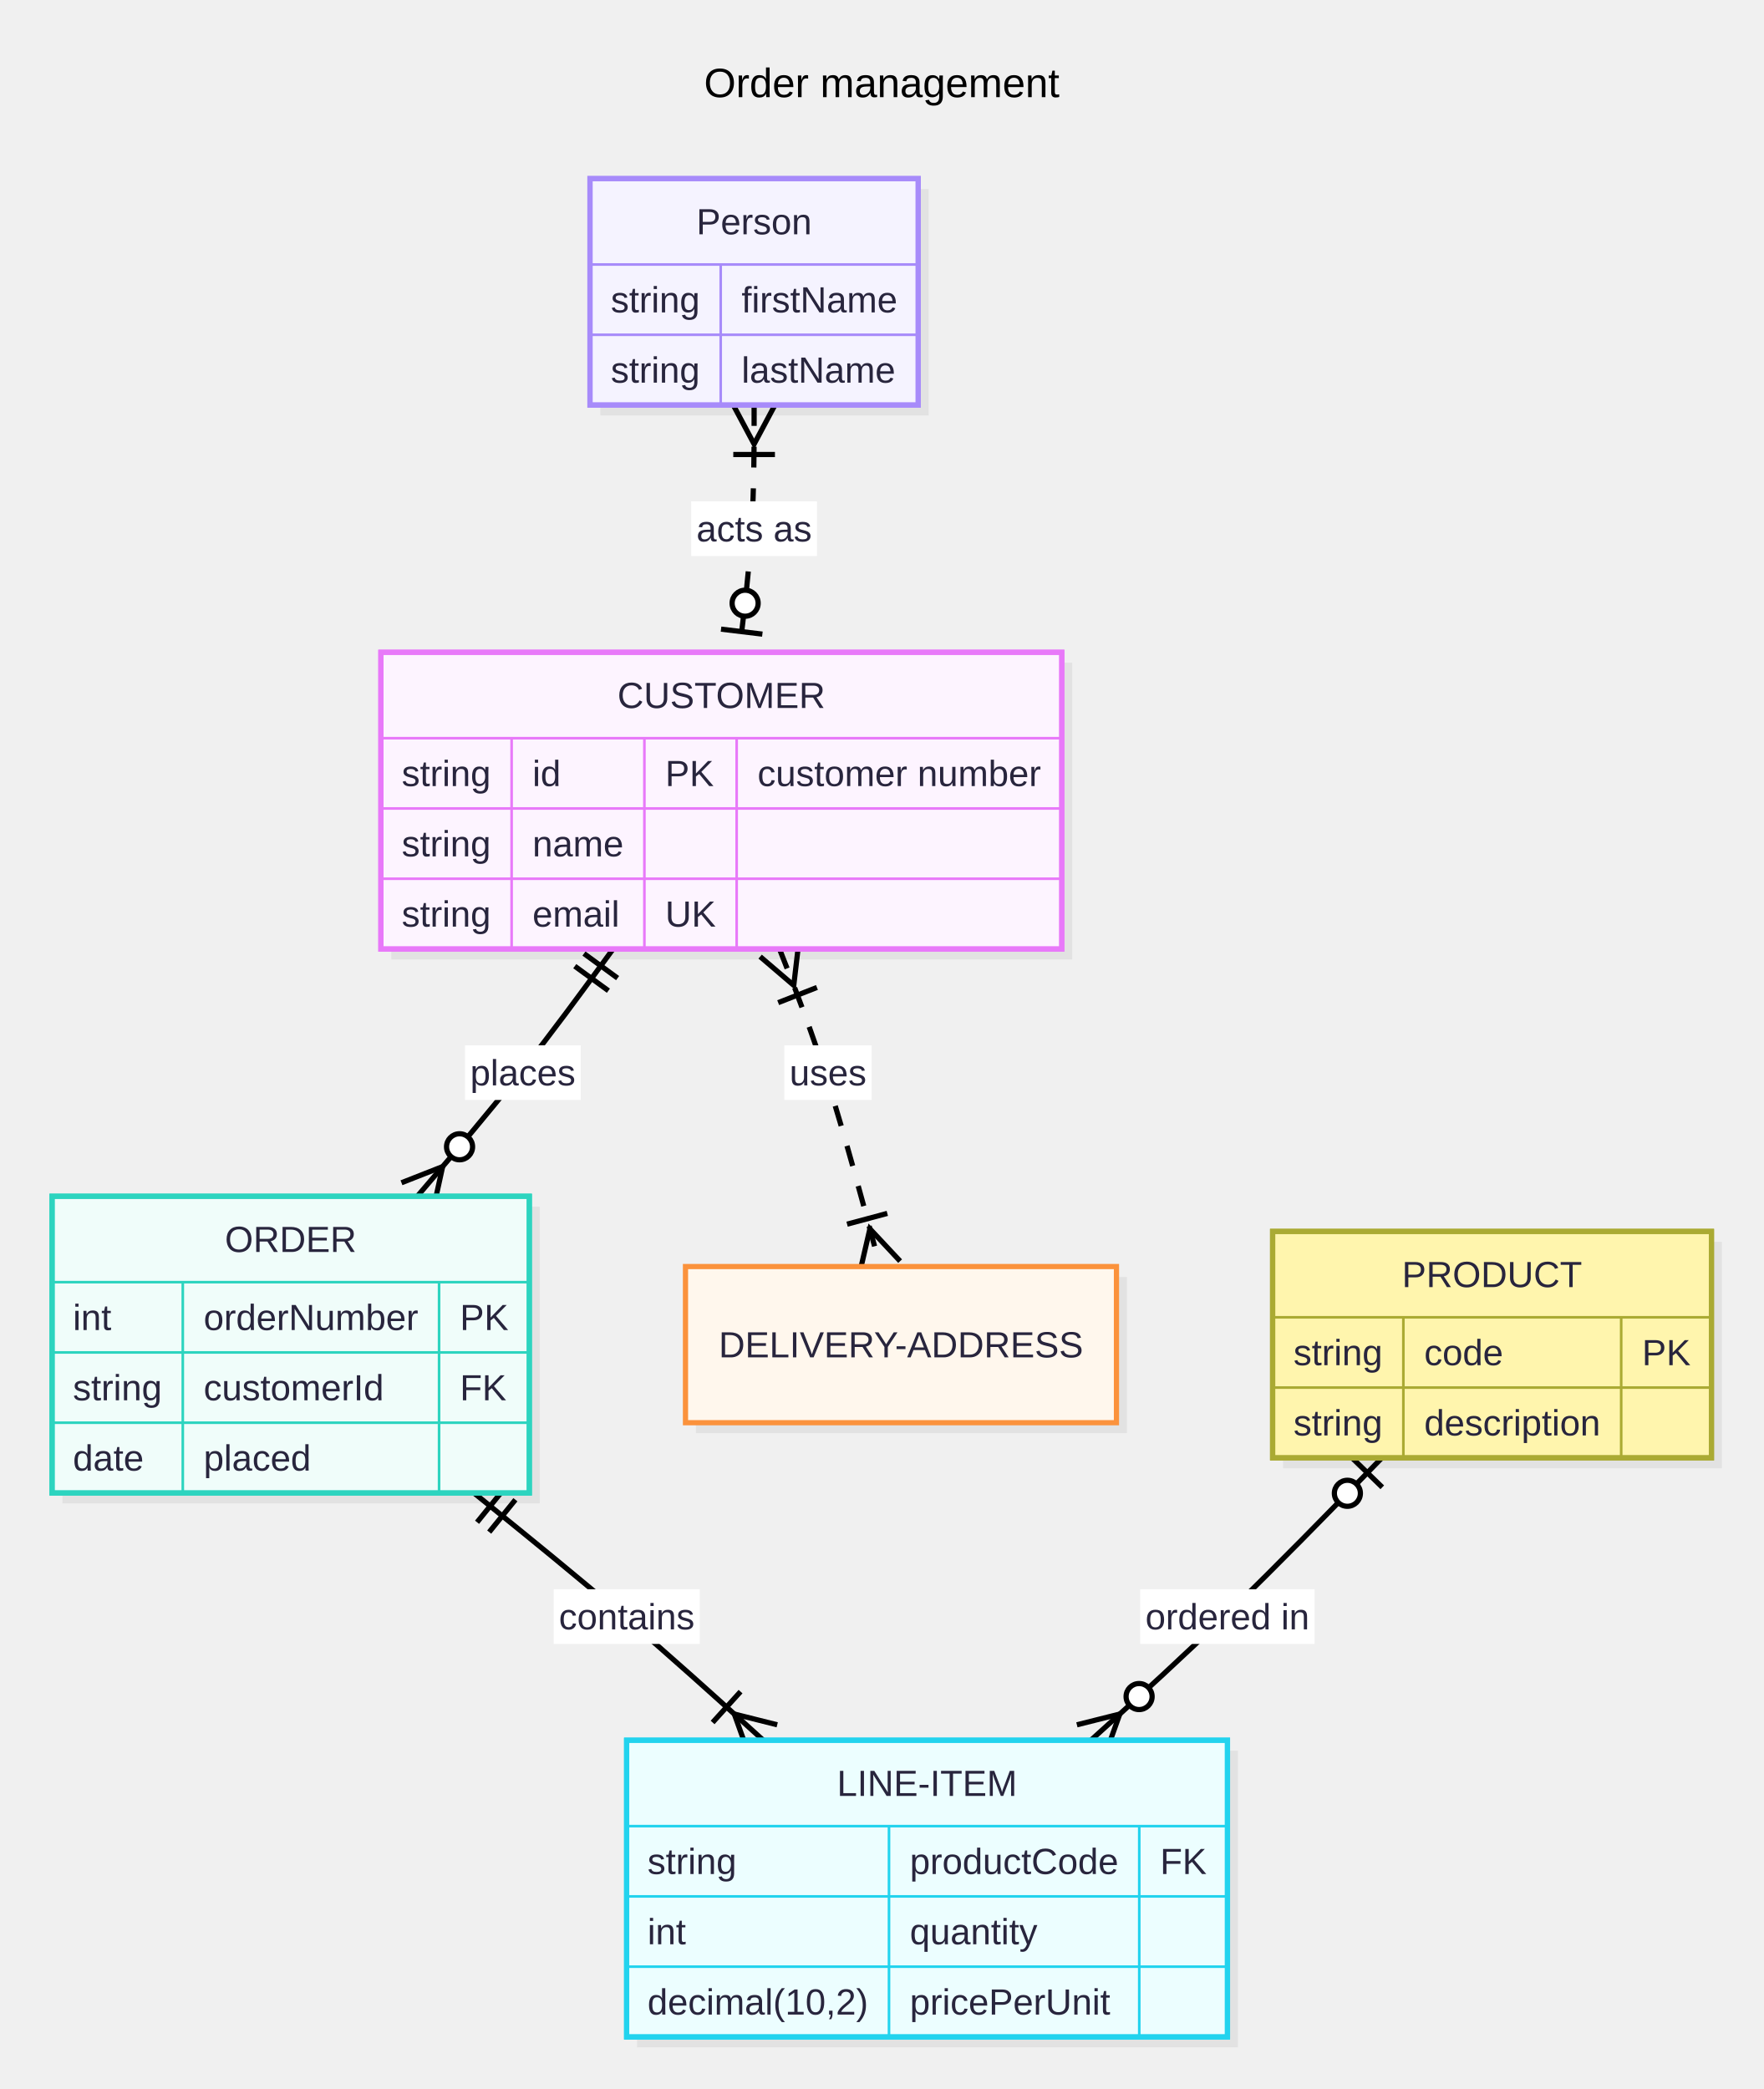
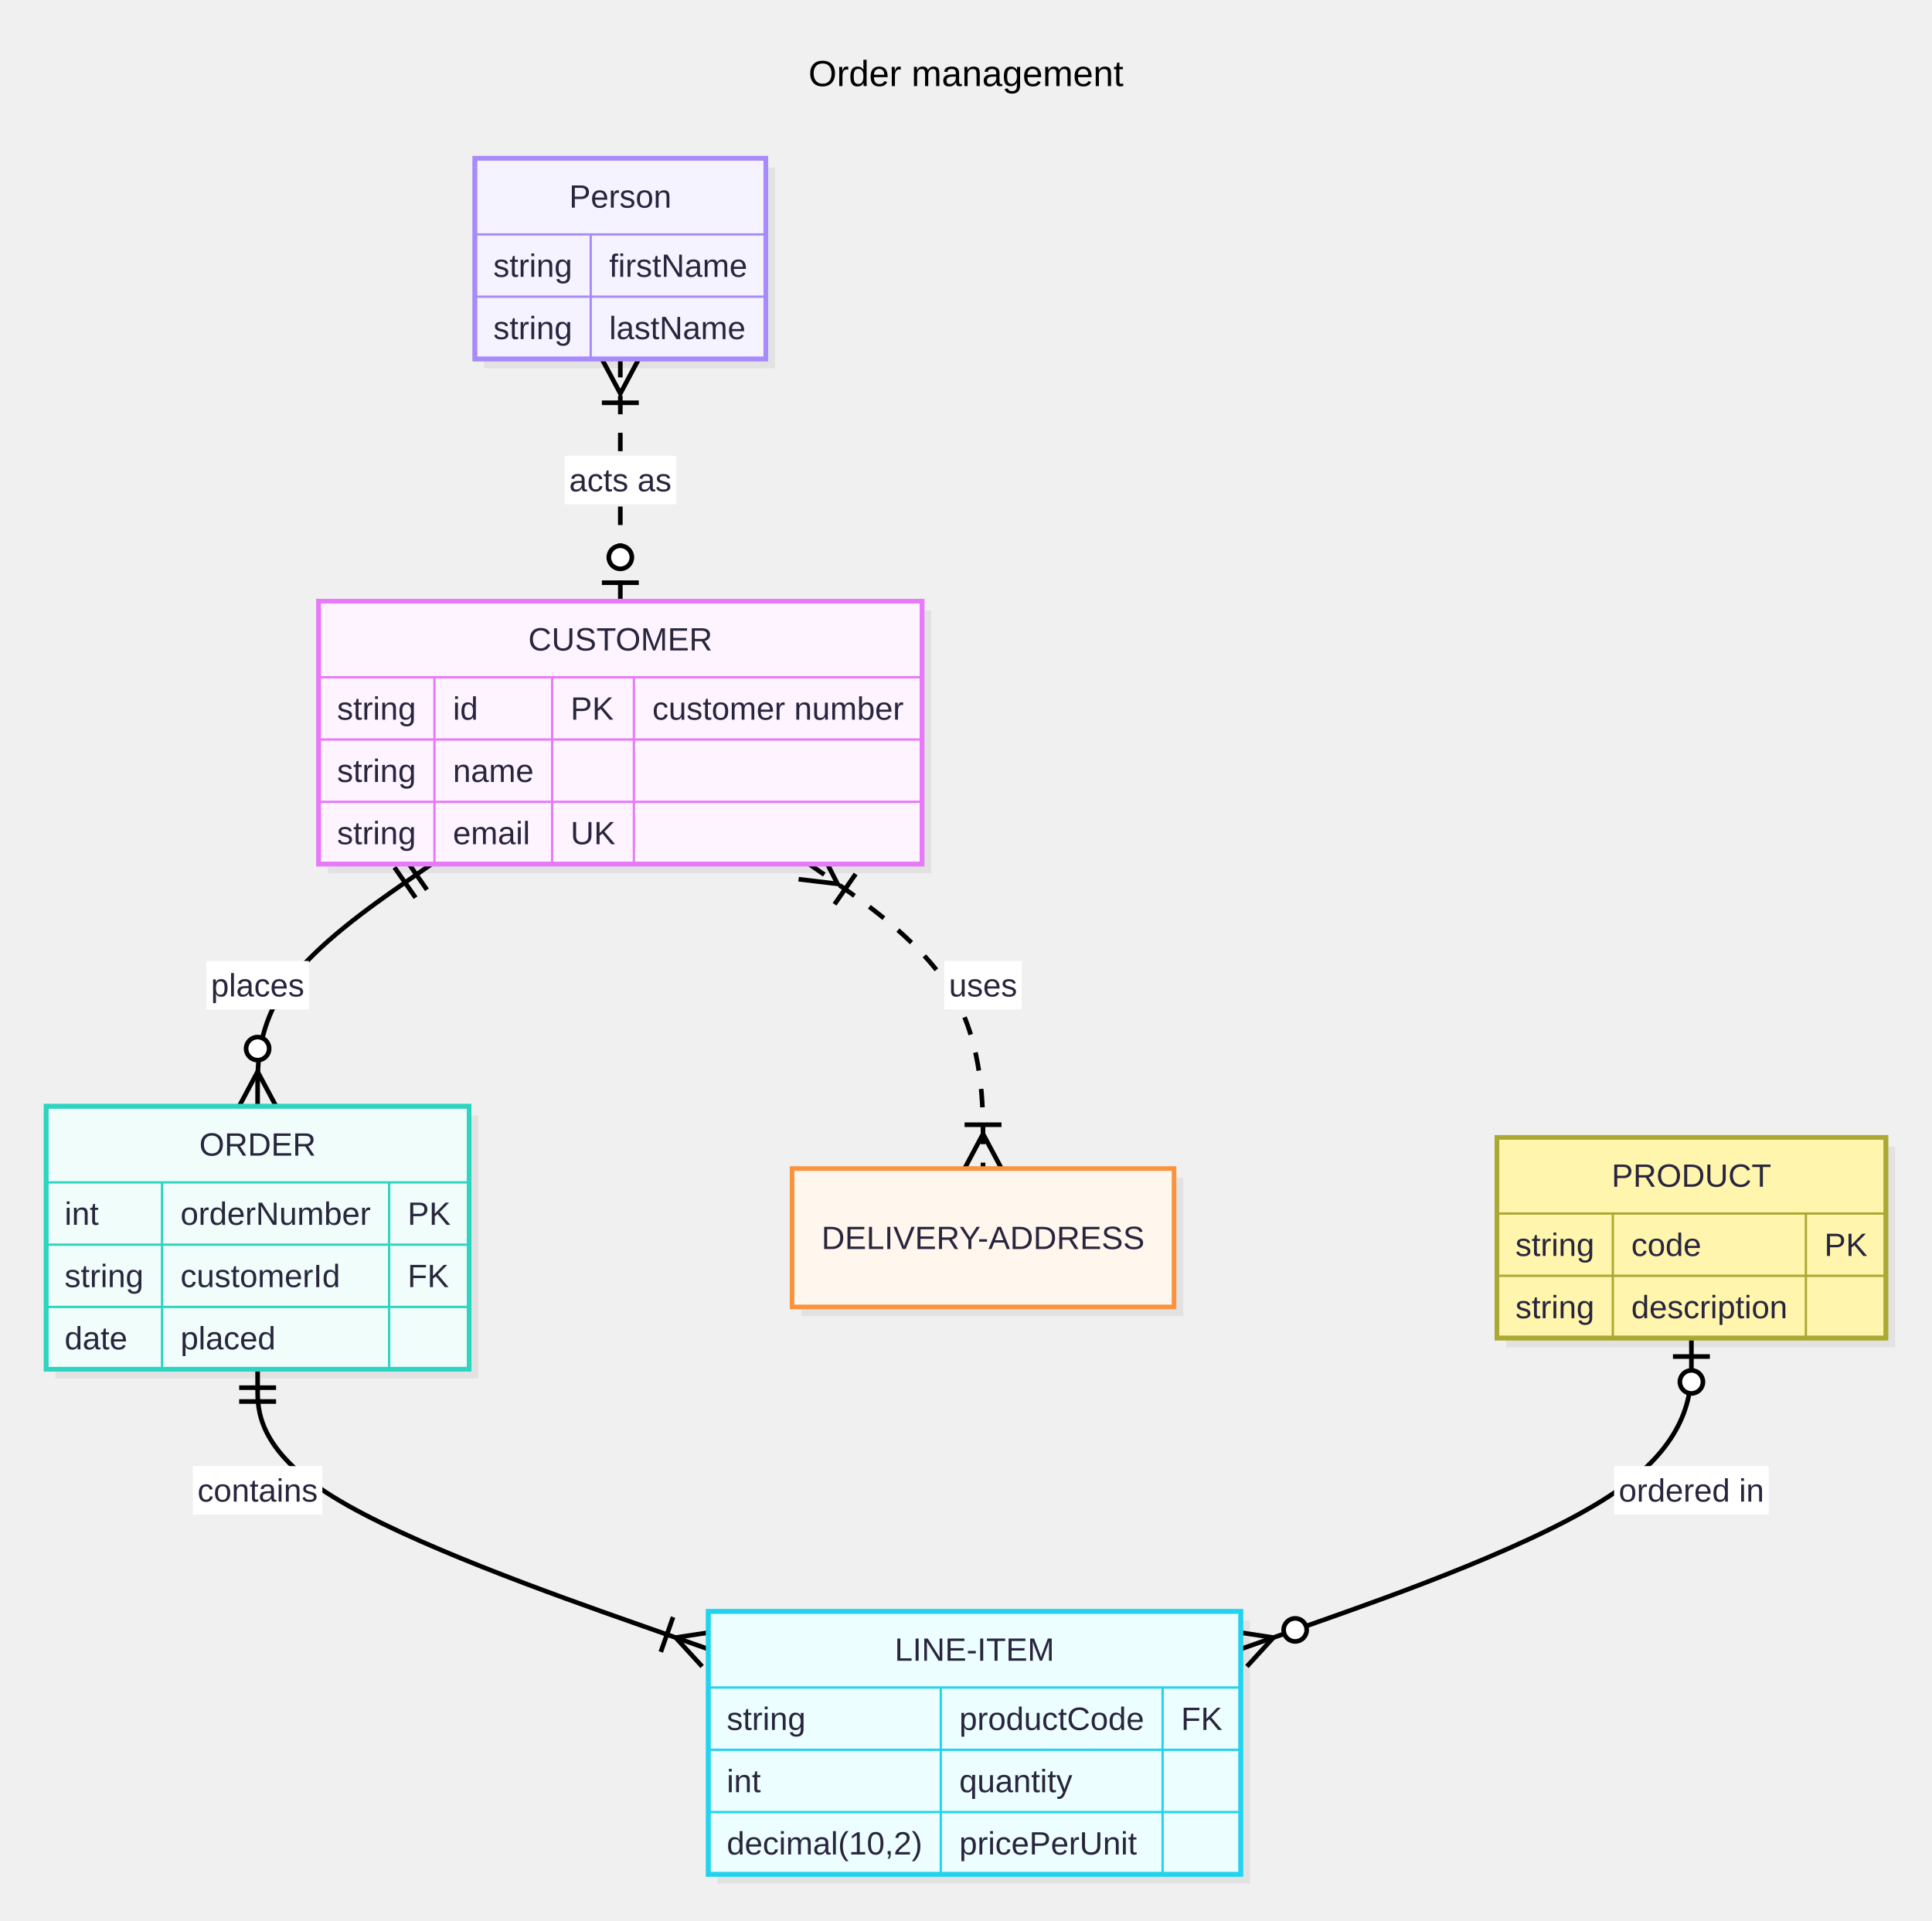
- <svg xmlns="http://www.w3.org/2000/svg" id="my-svg" width="100%" class="erDiagram" style="max-width: 677.544px; background-color: white;" viewBox="-20 -68.625 677.544 802.625" role="graphics-document document" aria-roledescription="er">
+ <svg xmlns="http://www.w3.org/2000/svg" id="my-svg" width="100%" class="erDiagram" style="max-width: 837.544px; background-color: white;" viewBox="-20 -68.625 837.544 832.625" role="graphics-document document" aria-roledescription="er">
  <style>#my-svg{font-family:"Recursive Variable", arial, sans-serif;font-size:16px;}#my-svg text{font-family:"Recursive Variable", arial, sans-serif;}</style>
  <g>
    <g class="edgePaths">
      <g id="L-CUSTOMER-ORDER-0" class="edgePath">
-         <path class="flowchart-link LS-CUSTOMER LE-ORDER" d="M215.543,296L209.766,303.917C203.988,311.833,192.432,327.667,179.897,343.5C167.363,359.333,153.848,375.167,147.091,383.083L140.334,391" fill="none" stroke="#000000" stroke-width="2" />
-         <path d="M134.249,385.806L150.072,379.591L146.419,396.194" fill="none" stroke="#000000" stroke-width="2" />
-         <circle cx="156.564" cy="371.985" r="5" fill="#ffffff" stroke="#000000" stroke-width="2" />
-         <path d="M217.289,307.178L204.365,297.746" fill="none" stroke="#000000" stroke-width="2" />
-         <path d="M213.752,312.025L200.828,302.592" fill="none" stroke="#000000" stroke-width="2" />
+         <path class="flowchart-link LS-CUSTOMER LE-ORDER" d="M167.071,306L154.506,314.75C141.941,323.5,116.812,341,104.248,358.5C91.683,376,91.683,393.5,91.683,402.25L91.683,411" fill="none" stroke="#000000" stroke-width="2" />
+         <path d="M83.683,411L91.683,396L99.683,411" fill="none" stroke="#000000" stroke-width="2" />
+         <circle cx="91.683" cy="386" r="5" fill="#ffffff" stroke="#000000" stroke-width="2" />
+         <path d="M165.077,317.137L155.934,304.007" fill="none" stroke="#000000" stroke-width="2" />
+         <path d="M160.154,320.566L151.01,307.436" fill="none" stroke="#000000" stroke-width="2" />
      </g>
      <g id="L-CUSTOMER-DELIVERY-ADDRESS-1" class="edgePath">
-         <path class="flowchart-link LS-CUSTOMER LE-DELIVERY-ADDRESS" d="M279.491,296L282.595,303.917C285.698,311.833,291.906,327.667,298.342,348C304.778,368.333,311.442,393.167,314.774,405.583L318.106,418" fill="none" stroke="#000000" stroke-width="2" stroke-dasharray="8 8" />
-         <path d="M310.38,420.073L314.219,403.513L325.833,415.927" fill="none" stroke="#000000" stroke-width="2" />
-         <path d="M305.455,401.723L320.908,397.576" fill="none" stroke="#000000" stroke-width="2" />
-         <path d="M286.939,293.08L284.966,309.965L272.043,298.92" fill="none" stroke="#000000" stroke-width="2" />
-         <path d="M293.874,310.769L278.978,316.609" fill="none" stroke="#000000" stroke-width="2" />
+         <path class="flowchart-link LS-CUSTOMER LE-DELIVERY-ADDRESS" d="M330.769,306L343.334,314.75C355.899,323.5,381.028,341,393.592,363C406.157,385,406.157,411.5,406.157,424.75L406.157,438" fill="none" stroke="#000000" stroke-width="2" stroke-dasharray="8 8" />
+         <path d="M398.157,438L406.157,423L414.157,438" fill="none" stroke="#000000" stroke-width="2" />
+         <path d="M398.157,419L414.157,419" fill="none" stroke="#000000" stroke-width="2" />
+         <path d="M335.341,299.435L343.079,314.572L326.198,312.565" fill="none" stroke="#000000" stroke-width="2" />
+         <path d="M350.933,310.293L341.789,323.423" fill="none" stroke="#000000" stroke-width="2" />
      </g>
      <g id="L-ORDER-LINE-ITEM-2" class="edgePath">
-         <path class="flowchart-link LS-ORDER LE-LINE-ITEM" d="M162.104,505L171.884,512.917C181.665,520.833,201.226,536.667,219.749,552.5C238.271,568.333,255.755,584.167,264.496,592.083L273.238,600" fill="none" stroke="#000000" stroke-width="2" />
-         <path d="M267.868,605.93L262.12,589.931L278.608,594.07" fill="none" stroke="#000000" stroke-width="2" />
-         <path d="M253.785,593.176L264.525,581.316" fill="none" stroke="#000000" stroke-width="2" />
-         <path d="M173.355,503.815L163.289,516.251" fill="none" stroke="#000000" stroke-width="2" />
-         <path d="M178.019,507.59L167.953,520.026" fill="none" stroke="#000000" stroke-width="2" />
+         <path class="flowchart-link LS-ORDER LE-LINE-ITEM" d="M91.683,525L91.683,533.75C91.683,542.5,91.683,560,124.243,580.222C156.803,600.444,221.924,623.389,254.484,634.861L287.044,646.333" fill="none" stroke="#000000" stroke-width="2" />
+         <path d="M284.386,653.879L272.897,641.348L289.703,638.788" fill="none" stroke="#000000" stroke-width="2" />
+         <path d="M266.466,647.565L271.783,632.474" fill="none" stroke="#000000" stroke-width="2" />
+         <path d="M99.683,533L83.683,533" fill="none" stroke="#000000" stroke-width="2" />
+         <path d="M99.683,539L83.683,539" fill="none" stroke="#000000" stroke-width="2" />
      </g>
      <g id="L-PRODUCT-LINE-ITEM-3" class="edgePath">
-         <path class="flowchart-link LS-PRODUCT LE-LINE-ITEM" d="M510.921,491.5L501.029,501.667C491.137,511.833,471.353,532.167,452.719,550.25C434.086,568.333,416.602,584.167,407.861,592.083L399.119,600" fill="none" stroke="#000000" stroke-width="2" />
-         <path d="M393.749,594.07L410.237,589.931L404.489,605.93" fill="none" stroke="#000000" stroke-width="2" />
-         <circle cx="417.649" cy="583.218" r="5" fill="#ffffff" stroke="#000000" stroke-width="2" />
-         <path d="M511.076,502.813L499.609,491.655" fill="none" stroke="#000000" stroke-width="2" />
-         <circle cx="497.671" cy="505.118" r="5" fill="#ffffff" stroke="#000000" stroke-width="2" />
+         <path class="flowchart-link LS-PRODUCT LE-LINE-ITEM" d="M713.246,511.5L713.246,522.5C713.246,533.5,713.246,555.5,680.686,577.972C648.125,600.444,583.005,623.389,550.445,634.861L517.884,646.333" fill="none" stroke="#000000" stroke-width="2" />
+         <path d="M515.226,638.788L532.032,641.348L520.543,653.879" fill="none" stroke="#000000" stroke-width="2" />
+         <circle cx="541.464" cy="638.025" r="5" fill="#ffffff" stroke="#000000" stroke-width="2" />
+         <path d="M721.246,519.5L705.246,519.5" fill="none" stroke="#000000" stroke-width="2" />
+         <circle cx="713.246" cy="530.5" r="5" fill="#ffffff" stroke="#000000" stroke-width="2" />
      </g>
      <g id="L-p-CUSTOMER-4" class="edgePath">
-         <path class="flowchart-link LS-p LE-CUSTOMER" d="M269.733,87L269.733,94.917C269.733,102.833,269.733,118.667,268.779,134.5C267.825,150.333,265.918,166.167,264.964,174.083L264.01,182" fill="none" stroke="#000000" stroke-width="2" stroke-dasharray="8 8" />
-         <path d="M257.025,173.101L272.91,175.014" fill="none" stroke="#000000" stroke-width="2" />
-         <circle cx="266.283" cy="163.136" r="5" fill="#ffffff" stroke="#000000" stroke-width="2" />
-         <path d="M277.733,87L269.733,102L261.733,87" fill="none" stroke="#000000" stroke-width="2" />
-         <path d="M277.733,106L261.733,106" fill="none" stroke="#000000" stroke-width="2" />
+         <path class="flowchart-link LS-p LE-CUSTOMER" d="M248.92,87L248.92,95.75C248.92,104.5,248.92,122,248.92,139.5C248.92,157,248.92,174.5,248.92,183.25L248.92,192" fill="none" stroke="#000000" stroke-width="2" stroke-dasharray="8 8" />
+         <path d="M240.92,184L256.92,184" fill="none" stroke="#000000" stroke-width="2" />
+         <circle cx="248.92" cy="173" r="5" fill="#ffffff" stroke="#000000" stroke-width="2" />
+         <path d="M256.92,87L248.92,102L240.92,87" fill="none" stroke="#000000" stroke-width="2" />
+         <path d="M256.92,106L240.92,106" fill="none" stroke="#000000" stroke-width="2" />
      </g>
    </g>
    <g class="edgeLabels">
      <g class="edgeLabel">
-         <rect x="158.647" y="333" width="44.46" height="21" fill="#FFFFFF" stroke="none" />
-         <text x="180.877" y="348.4" text-anchor="middle" font-size="14" fill="#28253D">places</text>
+         <rect x="69.453" y="348" width="44.46" height="21" fill="#FFFFFF" stroke="none" />
+         <text x="91.683" y="363.4" text-anchor="middle" font-size="14" fill="#28253D">places</text>
      </g>
      <g class="edgeLabel">
-         <rect x="281.33" y="333" width="33.568" height="21" fill="#FFFFFF" stroke="none" />
-         <text x="298.114" y="348.4" text-anchor="middle" font-size="14" fill="#28253D">uses</text>
+         <rect x="389.373" y="348" width="33.568" height="21" fill="#FFFFFF" stroke="none" />
+         <text x="406.157" y="363.4" text-anchor="middle" font-size="14" fill="#28253D">uses</text>
      </g>
      <g class="edgeLabel">
-         <rect x="192.72" y="542" width="56.136" height="21" fill="#FFFFFF" stroke="none" />
-         <text x="220.788" y="557.4" text-anchor="middle" font-size="14" fill="#28253D">contains</text>
+         <rect x="63.615" y="567" width="56.136" height="21" fill="#FFFFFF" stroke="none" />
+         <text x="91.683" y="582.4" text-anchor="middle" font-size="14" fill="#28253D">contains</text>
      </g>
      <g class="edgeLabel">
-         <rect x="418.055" y="542" width="67.028" height="21" fill="#FFFFFF" stroke="none" />
-         <text x="451.569" y="557.4" text-anchor="middle" font-size="14" fill="#28253D">ordered in</text>
+         <rect x="679.732" y="567" width="67.028" height="21" fill="#FFFFFF" stroke="none" />
+         <text x="713.246" y="582.4" text-anchor="middle" font-size="14" fill="#28253D">ordered in</text>
      </g>
      <g class="edgeLabel">
-         <rect x="245.557" y="124" width="48.352" height="21" fill="#FFFFFF" stroke="none" />
-         <text x="269.733" y="139.4" text-anchor="middle" font-size="14" fill="#28253D">acts as</text>
+         <rect x="224.744" y="129" width="48.352" height="21" fill="#FFFFFF" stroke="none" />
+         <text x="248.92" y="144.4" text-anchor="middle" font-size="14" fill="#28253D">acts as</text>
      </g>
    </g>
    <g class="nodes">
      <g id="entity-CUSTOMER-0" class="node default">
-         <rect class="drop-shadow" x="130.338" y="186" width="261.61" height="114" fill="#000000" stroke="none" opacity="0.06" />
-         <rect class="basic label-container" x="126.338" y="182" width="261.61" height="114" fill="#FDF4FF" stroke="#E879F9" stroke-width="2" />
-         <text class="nodeLabel" x="257.143" y="203.4" text-anchor="middle" font-size="14" fill="#28253D">CUSTOMER</text>
-         <path d="M126.338,215L387.948,215" fill="none" stroke="#E879F9" stroke-width="1" />
-         <text class="label" x="134.338" y="233.4" text-anchor="start" font-size="14" fill="#28253D">string</text>
-         <text class="label" x="184.568" y="233.4" text-anchor="start" font-size="14" fill="#28253D">id</text>
-         <text class="label" x="235.582" y="233.4" text-anchor="start" font-size="14" fill="#28253D">PK</text>
-         <text class="label" x="271.028" y="233.4" text-anchor="start" font-size="14" fill="#28253D">customer number</text>
-         <path d="M126.338,242L387.948,242" fill="none" stroke="#E879F9" stroke-width="1" />
-         <text class="label" x="134.338" y="260.4" text-anchor="start" font-size="14" fill="#28253D">string</text>
-         <text class="label" x="184.568" y="260.4" text-anchor="start" font-size="14" fill="#28253D">name</text>
-         <path d="M126.338,269L387.948,269" fill="none" stroke="#E879F9" stroke-width="1" />
-         <text class="label" x="134.338" y="287.4" text-anchor="start" font-size="14" fill="#28253D">string</text>
-         <text class="label" x="184.568" y="287.4" text-anchor="start" font-size="14" fill="#28253D">email</text>
-         <text class="label" x="235.582" y="287.4" text-anchor="start" font-size="14" fill="#28253D">UK</text>
-         <path d="M176.568,215L176.568,296" fill="none" stroke="#E879F9" stroke-width="1" />
-         <path d="M227.582,215L227.582,296" fill="none" stroke="#E879F9" stroke-width="1" />
-         <path d="M263.028,215L263.028,296" fill="none" stroke="#E879F9" stroke-width="1" />
-         <rect x="126.338" y="182" width="261.61" height="114" fill="none" stroke="#E879F9" stroke-width="2" />
+         <rect class="drop-shadow" x="122.115" y="196" width="261.61" height="114" fill="#000000" stroke="none" opacity="0.06" />
+         <rect class="basic label-container" x="118.115" y="192" width="261.61" height="114" fill="#FDF4FF" stroke="#E879F9" stroke-width="2" />
+         <text class="nodeLabel" x="248.92" y="213.4" text-anchor="middle" font-size="14" fill="#28253D">CUSTOMER</text>
+         <path d="M118.115,225L379.725,225" fill="none" stroke="#E879F9" stroke-width="1" />
+         <text class="label" x="126.115" y="243.4" text-anchor="start" font-size="14" fill="#28253D">string</text>
+         <text class="label" x="176.345" y="243.4" text-anchor="start" font-size="14" fill="#28253D">id</text>
+         <text class="label" x="227.359" y="243.4" text-anchor="start" font-size="14" fill="#28253D">PK</text>
+         <text class="label" x="262.805" y="243.4" text-anchor="start" font-size="14" fill="#28253D">customer number</text>
+         <path d="M118.115,252L379.725,252" fill="none" stroke="#E879F9" stroke-width="1" />
+         <text class="label" x="126.115" y="270.4" text-anchor="start" font-size="14" fill="#28253D">string</text>
+         <text class="label" x="176.345" y="270.4" text-anchor="start" font-size="14" fill="#28253D">name</text>
+         <path d="M118.115,279L379.725,279" fill="none" stroke="#E879F9" stroke-width="1" />
+         <text class="label" x="126.115" y="297.4" text-anchor="start" font-size="14" fill="#28253D">string</text>
+         <text class="label" x="176.345" y="297.4" text-anchor="start" font-size="14" fill="#28253D">email</text>
+         <text class="label" x="227.359" y="297.4" text-anchor="start" font-size="14" fill="#28253D">UK</text>
+         <path d="M168.345,225L168.345,306" fill="none" stroke="#E879F9" stroke-width="1" />
+         <path d="M219.359,225L219.359,306" fill="none" stroke="#E879F9" stroke-width="1" />
+         <path d="M254.805,225L254.805,306" fill="none" stroke="#E879F9" stroke-width="1" />
+         <rect x="118.115" y="192" width="261.61" height="114" fill="none" stroke="#E879F9" stroke-width="2" />
      </g>
      <g id="entity-ORDER-1" class="node default">
-         <rect class="drop-shadow" x="4" y="395" width="183.366" height="114" fill="#000000" stroke="none" opacity="0.06" />
-         <rect class="basic label-container" x="0" y="391" width="183.366" height="114" fill="#F0FDFA" stroke="#2DD4BF" stroke-width="2" />
-         <text class="nodeLabel" x="91.683" y="412.4" text-anchor="middle" font-size="14" fill="#28253D">ORDER</text>
-         <path d="M0,424L183.366,424" fill="none" stroke="#2DD4BF" stroke-width="1" />
-         <text class="label" x="8" y="442.4" text-anchor="start" font-size="14" fill="#28253D">int</text>
-         <text class="label" x="58.23" y="442.4" text-anchor="start" font-size="14" fill="#28253D">orderNumber</text>
-         <text class="label" x="156.69" y="442.4" text-anchor="start" font-size="14" fill="#28253D">PK</text>
-         <path d="M0,451L183.366,451" fill="none" stroke="#2DD4BF" stroke-width="1" />
-         <text class="label" x="8" y="469.4" text-anchor="start" font-size="14" fill="#28253D">string</text>
-         <text class="label" x="58.23" y="469.4" text-anchor="start" font-size="14" fill="#28253D">customerId</text>
-         <text class="label" x="156.69" y="469.4" text-anchor="start" font-size="14" fill="#28253D">FK</text>
-         <path d="M0,478L183.366,478" fill="none" stroke="#2DD4BF" stroke-width="1" />
-         <text class="label" x="8" y="496.4" text-anchor="start" font-size="14" fill="#28253D">date</text>
-         <text class="label" x="58.23" y="496.4" text-anchor="start" font-size="14" fill="#28253D">placed</text>
-         <path d="M50.23,424L50.23,505" fill="none" stroke="#2DD4BF" stroke-width="1" />
-         <path d="M148.69,424L148.69,505" fill="none" stroke="#2DD4BF" stroke-width="1" />
-         <rect x="0" y="391" width="183.366" height="114" fill="none" stroke="#2DD4BF" stroke-width="2" />
+         <rect class="drop-shadow" x="4" y="415" width="183.366" height="114" fill="#000000" stroke="none" opacity="0.06" />
+         <rect class="basic label-container" x="0" y="411" width="183.366" height="114" fill="#F0FDFA" stroke="#2DD4BF" stroke-width="2" />
+         <text class="nodeLabel" x="91.683" y="432.4" text-anchor="middle" font-size="14" fill="#28253D">ORDER</text>
+         <path d="M0,444L183.366,444" fill="none" stroke="#2DD4BF" stroke-width="1" />
+         <text class="label" x="8" y="462.4" text-anchor="start" font-size="14" fill="#28253D">int</text>
+         <text class="label" x="58.23" y="462.4" text-anchor="start" font-size="14" fill="#28253D">orderNumber</text>
+         <text class="label" x="156.69" y="462.4" text-anchor="start" font-size="14" fill="#28253D">PK</text>
+         <path d="M0,471L183.366,471" fill="none" stroke="#2DD4BF" stroke-width="1" />
+         <text class="label" x="8" y="489.4" text-anchor="start" font-size="14" fill="#28253D">string</text>
+         <text class="label" x="58.23" y="489.4" text-anchor="start" font-size="14" fill="#28253D">customerId</text>
+         <text class="label" x="156.69" y="489.4" text-anchor="start" font-size="14" fill="#28253D">FK</text>
+         <path d="M0,498L183.366,498" fill="none" stroke="#2DD4BF" stroke-width="1" />
+         <text class="label" x="8" y="516.4" text-anchor="start" font-size="14" fill="#28253D">date</text>
+         <text class="label" x="58.23" y="516.4" text-anchor="start" font-size="14" fill="#28253D">placed</text>
+         <path d="M50.23,444L50.23,525" fill="none" stroke="#2DD4BF" stroke-width="1" />
+         <path d="M148.69,444L148.69,525" fill="none" stroke="#2DD4BF" stroke-width="1" />
+         <rect x="0" y="411" width="183.366" height="114" fill="none" stroke="#2DD4BF" stroke-width="2" />
      </g>
      <g id="entity-DELIVERY-ADDRESS-2" class="node default">
-         <rect class="drop-shadow" x="247.366" y="422" width="165.582" height="60" fill="#000000" stroke="none" opacity="0.06" />
-         <rect class="basic label-container" x="243.366" y="418" width="165.582" height="60" fill="#FFF7ED" stroke="#FB923C" stroke-width="2" />
-         <text class="nodeLabel" x="326.157" y="452.9" text-anchor="middle" font-size="14" fill="#28253D">DELIVERY-ADDRESS</text>
+         <rect class="drop-shadow" x="327.366" y="442" width="165.582" height="60" fill="#000000" stroke="none" opacity="0.06" />
+         <rect class="basic label-container" x="323.366" y="438" width="165.582" height="60" fill="#FFF7ED" stroke="#FB923C" stroke-width="2" />
+         <text class="nodeLabel" x="406.157" y="472.9" text-anchor="middle" font-size="14" fill="#28253D">DELIVERY-ADDRESS</text>
      </g>
      <g id="entity-LINE-ITEM-3" class="node default">
-         <rect class="drop-shadow" x="224.758" y="604" width="230.84" height="114" fill="#000000" stroke="none" opacity="0.06" />
-         <rect class="basic label-container" x="220.758" y="600" width="230.84" height="114" fill="#ECFEFF" stroke="#22D3EE" stroke-width="2" />
-         <text class="nodeLabel" x="336.178" y="621.4" text-anchor="middle" font-size="14" fill="#28253D">LINE-ITEM</text>
-         <path d="M220.758,633L451.598,633" fill="none" stroke="#22D3EE" stroke-width="1" />
-         <text class="label" x="228.758" y="651.4" text-anchor="start" font-size="14" fill="#28253D">string</text>
-         <text class="label" x="329.556" y="651.4" text-anchor="start" font-size="14" fill="#28253D">productCode</text>
-         <text class="label" x="425.706" y="651.4" text-anchor="start" font-size="14" fill="#28253D">FK</text>
-         <path d="M220.758,660L451.598,660" fill="none" stroke="#22D3EE" stroke-width="1" />
-         <text class="label" x="228.758" y="678.4" text-anchor="start" font-size="14" fill="#28253D">int</text>
-         <text class="label" x="329.556" y="678.4" text-anchor="start" font-size="14" fill="#28253D">quantity</text>
-         <path d="M220.758,687L451.598,687" fill="none" stroke="#22D3EE" stroke-width="1" />
-         <text class="label" x="228.758" y="705.4" text-anchor="start" font-size="14" fill="#28253D">decimal(10,2)</text>
-         <text class="label" x="329.556" y="705.4" text-anchor="start" font-size="14" fill="#28253D">pricePerUnit</text>
-         <path d="M321.556,633L321.556,714" fill="none" stroke="#22D3EE" stroke-width="1" />
-         <path d="M417.706,633L417.706,714" fill="none" stroke="#22D3EE" stroke-width="1" />
-         <rect x="220.758" y="600" width="230.84" height="114" fill="none" stroke="#22D3EE" stroke-width="2" />
+         <rect class="drop-shadow" x="291.044" y="634" width="230.84" height="114" fill="#000000" stroke="none" opacity="0.06" />
+         <rect class="basic label-container" x="287.044" y="630" width="230.84" height="114" fill="#ECFEFF" stroke="#22D3EE" stroke-width="2" />
+         <text class="nodeLabel" x="402.464" y="651.4" text-anchor="middle" font-size="14" fill="#28253D">LINE-ITEM</text>
+         <path d="M287.044,663L517.884,663" fill="none" stroke="#22D3EE" stroke-width="1" />
+         <text class="label" x="295.044" y="681.4" text-anchor="start" font-size="14" fill="#28253D">string</text>
+         <text class="label" x="395.842" y="681.4" text-anchor="start" font-size="14" fill="#28253D">productCode</text>
+         <text class="label" x="491.992" y="681.4" text-anchor="start" font-size="14" fill="#28253D">FK</text>
+         <path d="M287.044,690L517.884,690" fill="none" stroke="#22D3EE" stroke-width="1" />
+         <text class="label" x="295.044" y="708.4" text-anchor="start" font-size="14" fill="#28253D">int</text>
+         <text class="label" x="395.842" y="708.4" text-anchor="start" font-size="14" fill="#28253D">quantity</text>
+         <path d="M287.044,717L517.884,717" fill="none" stroke="#22D3EE" stroke-width="1" />
+         <text class="label" x="295.044" y="735.4" text-anchor="start" font-size="14" fill="#28253D">decimal(10,2)</text>
+         <text class="label" x="395.842" y="735.4" text-anchor="start" font-size="14" fill="#28253D">pricePerUnit</text>
+         <path d="M387.842,663L387.842,744" fill="none" stroke="#22D3EE" stroke-width="1" />
+         <path d="M483.992,663L483.992,744" fill="none" stroke="#22D3EE" stroke-width="1" />
+         <rect x="287.044" y="630" width="230.84" height="114" fill="none" stroke="#22D3EE" stroke-width="2" />
      </g>
      <g id="entity-PRODUCT-4" class="node default highlight">
-         <rect class="drop-shadow" x="472.948" y="408.5" width="168.596" height="87" fill="#000000" stroke="none" opacity="0.06" />
-         <rect class="basic label-container" x="468.948" y="404.5" width="168.596" height="87" fill="#fff5ad" stroke="#aaaa33" stroke-width="2" />
-         <text class="nodeLabel" x="553.246" y="425.9" text-anchor="middle" font-size="14" fill="#28253D">PRODUCT</text>
-         <path d="M468.948,437.5L637.544,437.5" fill="none" stroke="#aaaa33" stroke-width="1" />
-         <text class="label" x="476.948" y="455.9" text-anchor="start" font-size="14" fill="#28253D">string</text>
-         <text class="label" x="527.178" y="455.9" text-anchor="start" font-size="14" fill="#28253D">code</text>
-         <text class="label" x="610.868" y="455.9" text-anchor="start" font-size="14" fill="#28253D">PK</text>
-         <path d="M468.948,464.5L637.544,464.5" fill="none" stroke="#aaaa33" stroke-width="1" />
-         <text class="label" x="476.948" y="482.9" text-anchor="start" font-size="14" fill="#28253D">string</text>
-         <text class="label" x="527.178" y="482.9" text-anchor="start" font-size="14" fill="#28253D">description</text>
-         <path d="M519.178,437.5L519.178,491.5" fill="none" stroke="#aaaa33" stroke-width="1" />
-         <path d="M602.868,437.5L602.868,491.5" fill="none" stroke="#aaaa33" stroke-width="1" />
-         <rect x="468.948" y="404.5" width="168.596" height="87" fill="none" stroke="#aaaa33" stroke-width="2" />
+         <rect class="drop-shadow" x="632.948" y="428.5" width="168.596" height="87" fill="#000000" stroke="none" opacity="0.06" />
+         <rect class="basic label-container" x="628.948" y="424.5" width="168.596" height="87" fill="#fff5ad" stroke="#aaaa33" stroke-width="2" />
+         <text class="nodeLabel" x="713.246" y="445.9" text-anchor="middle" font-size="14" fill="#28253D">PRODUCT</text>
+         <path d="M628.948,457.5L797.544,457.5" fill="none" stroke="#aaaa33" stroke-width="1" />
+         <text class="label" x="636.948" y="475.9" text-anchor="start" font-size="14" fill="#28253D">string</text>
+         <text class="label" x="687.178" y="475.9" text-anchor="start" font-size="14" fill="#28253D">code</text>
+         <text class="label" x="770.868" y="475.9" text-anchor="start" font-size="14" fill="#28253D">PK</text>
+         <path d="M628.948,484.5L797.544,484.5" fill="none" stroke="#aaaa33" stroke-width="1" />
+         <text class="label" x="636.948" y="502.9" text-anchor="start" font-size="14" fill="#28253D">string</text>
+         <text class="label" x="687.178" y="502.9" text-anchor="start" font-size="14" fill="#28253D">description</text>
+         <path d="M679.178,457.5L679.178,511.5" fill="none" stroke="#aaaa33" stroke-width="1" />
+         <path d="M762.868,457.5L762.868,511.5" fill="none" stroke="#aaaa33" stroke-width="1" />
+         <rect x="628.948" y="424.5" width="168.596" height="87" fill="none" stroke="#aaaa33" stroke-width="2" />
      </g>
      <g id="entity-p-5" class="node default">
-         <rect class="drop-shadow" x="210.672" y="4" width="126.122" height="87" fill="#000000" stroke="none" opacity="0.06" />
-         <rect class="basic label-container" x="206.672" y="0" width="126.122" height="87" fill="#F5F3FF" stroke="#A78BFA" stroke-width="2" />
-         <text class="nodeLabel" x="269.733" y="21.4" text-anchor="middle" font-size="14" fill="#28253D">Person</text>
-         <path d="M206.672,33L332.794,33" fill="none" stroke="#A78BFA" stroke-width="1" />
-         <text class="label" x="214.672" y="51.4" text-anchor="start" font-size="14" fill="#28253D">string</text>
-         <text class="label" x="264.902" y="51.4" text-anchor="start" font-size="14" fill="#28253D">firstName</text>
-         <path d="M206.672,60L332.794,60" fill="none" stroke="#A78BFA" stroke-width="1" />
-         <text class="label" x="214.672" y="78.4" text-anchor="start" font-size="14" fill="#28253D">string</text>
-         <text class="label" x="264.902" y="78.4" text-anchor="start" font-size="14" fill="#28253D">lastName</text>
-         <path d="M256.902,33L256.902,87" fill="none" stroke="#A78BFA" stroke-width="1" />
-         <rect x="206.672" y="0" width="126.122" height="87" fill="none" stroke="#A78BFA" stroke-width="2" />
+         <rect class="drop-shadow" x="189.859" y="4" width="126.122" height="87" fill="#000000" stroke="none" opacity="0.06" />
+         <rect class="basic label-container" x="185.859" y="0" width="126.122" height="87" fill="#F5F3FF" stroke="#A78BFA" stroke-width="2" />
+         <text class="nodeLabel" x="248.92" y="21.4" text-anchor="middle" font-size="14" fill="#28253D">Person</text>
+         <path d="M185.859,33L311.981,33" fill="none" stroke="#A78BFA" stroke-width="1" />
+         <text class="label" x="193.859" y="51.4" text-anchor="start" font-size="14" fill="#28253D">string</text>
+         <text class="label" x="244.089" y="51.4" text-anchor="start" font-size="14" fill="#28253D">firstName</text>
+         <path d="M185.859,60L311.981,60" fill="none" stroke="#A78BFA" stroke-width="1" />
+         <text class="label" x="193.859" y="78.4" text-anchor="start" font-size="14" fill="#28253D">string</text>
+         <text class="label" x="244.089" y="78.4" text-anchor="start" font-size="14" fill="#28253D">lastName</text>
+         <path d="M236.089,33L236.089,87" fill="none" stroke="#A78BFA" stroke-width="1" />
+         <rect x="185.859" y="0" width="126.122" height="87" fill="none" stroke="#A78BFA" stroke-width="2" />
      </g>
    </g>
-     <text class="flowchartTitleText" x="318.772" y="-31.3" text-anchor="middle" font-size="15.75" fill="#000000">Order management</text>
+     <text class="flowchartTitleText" x="398.772" y="-31.3" text-anchor="middle" font-size="15.75" fill="#000000">Order management</text>
  </g>
</svg>
